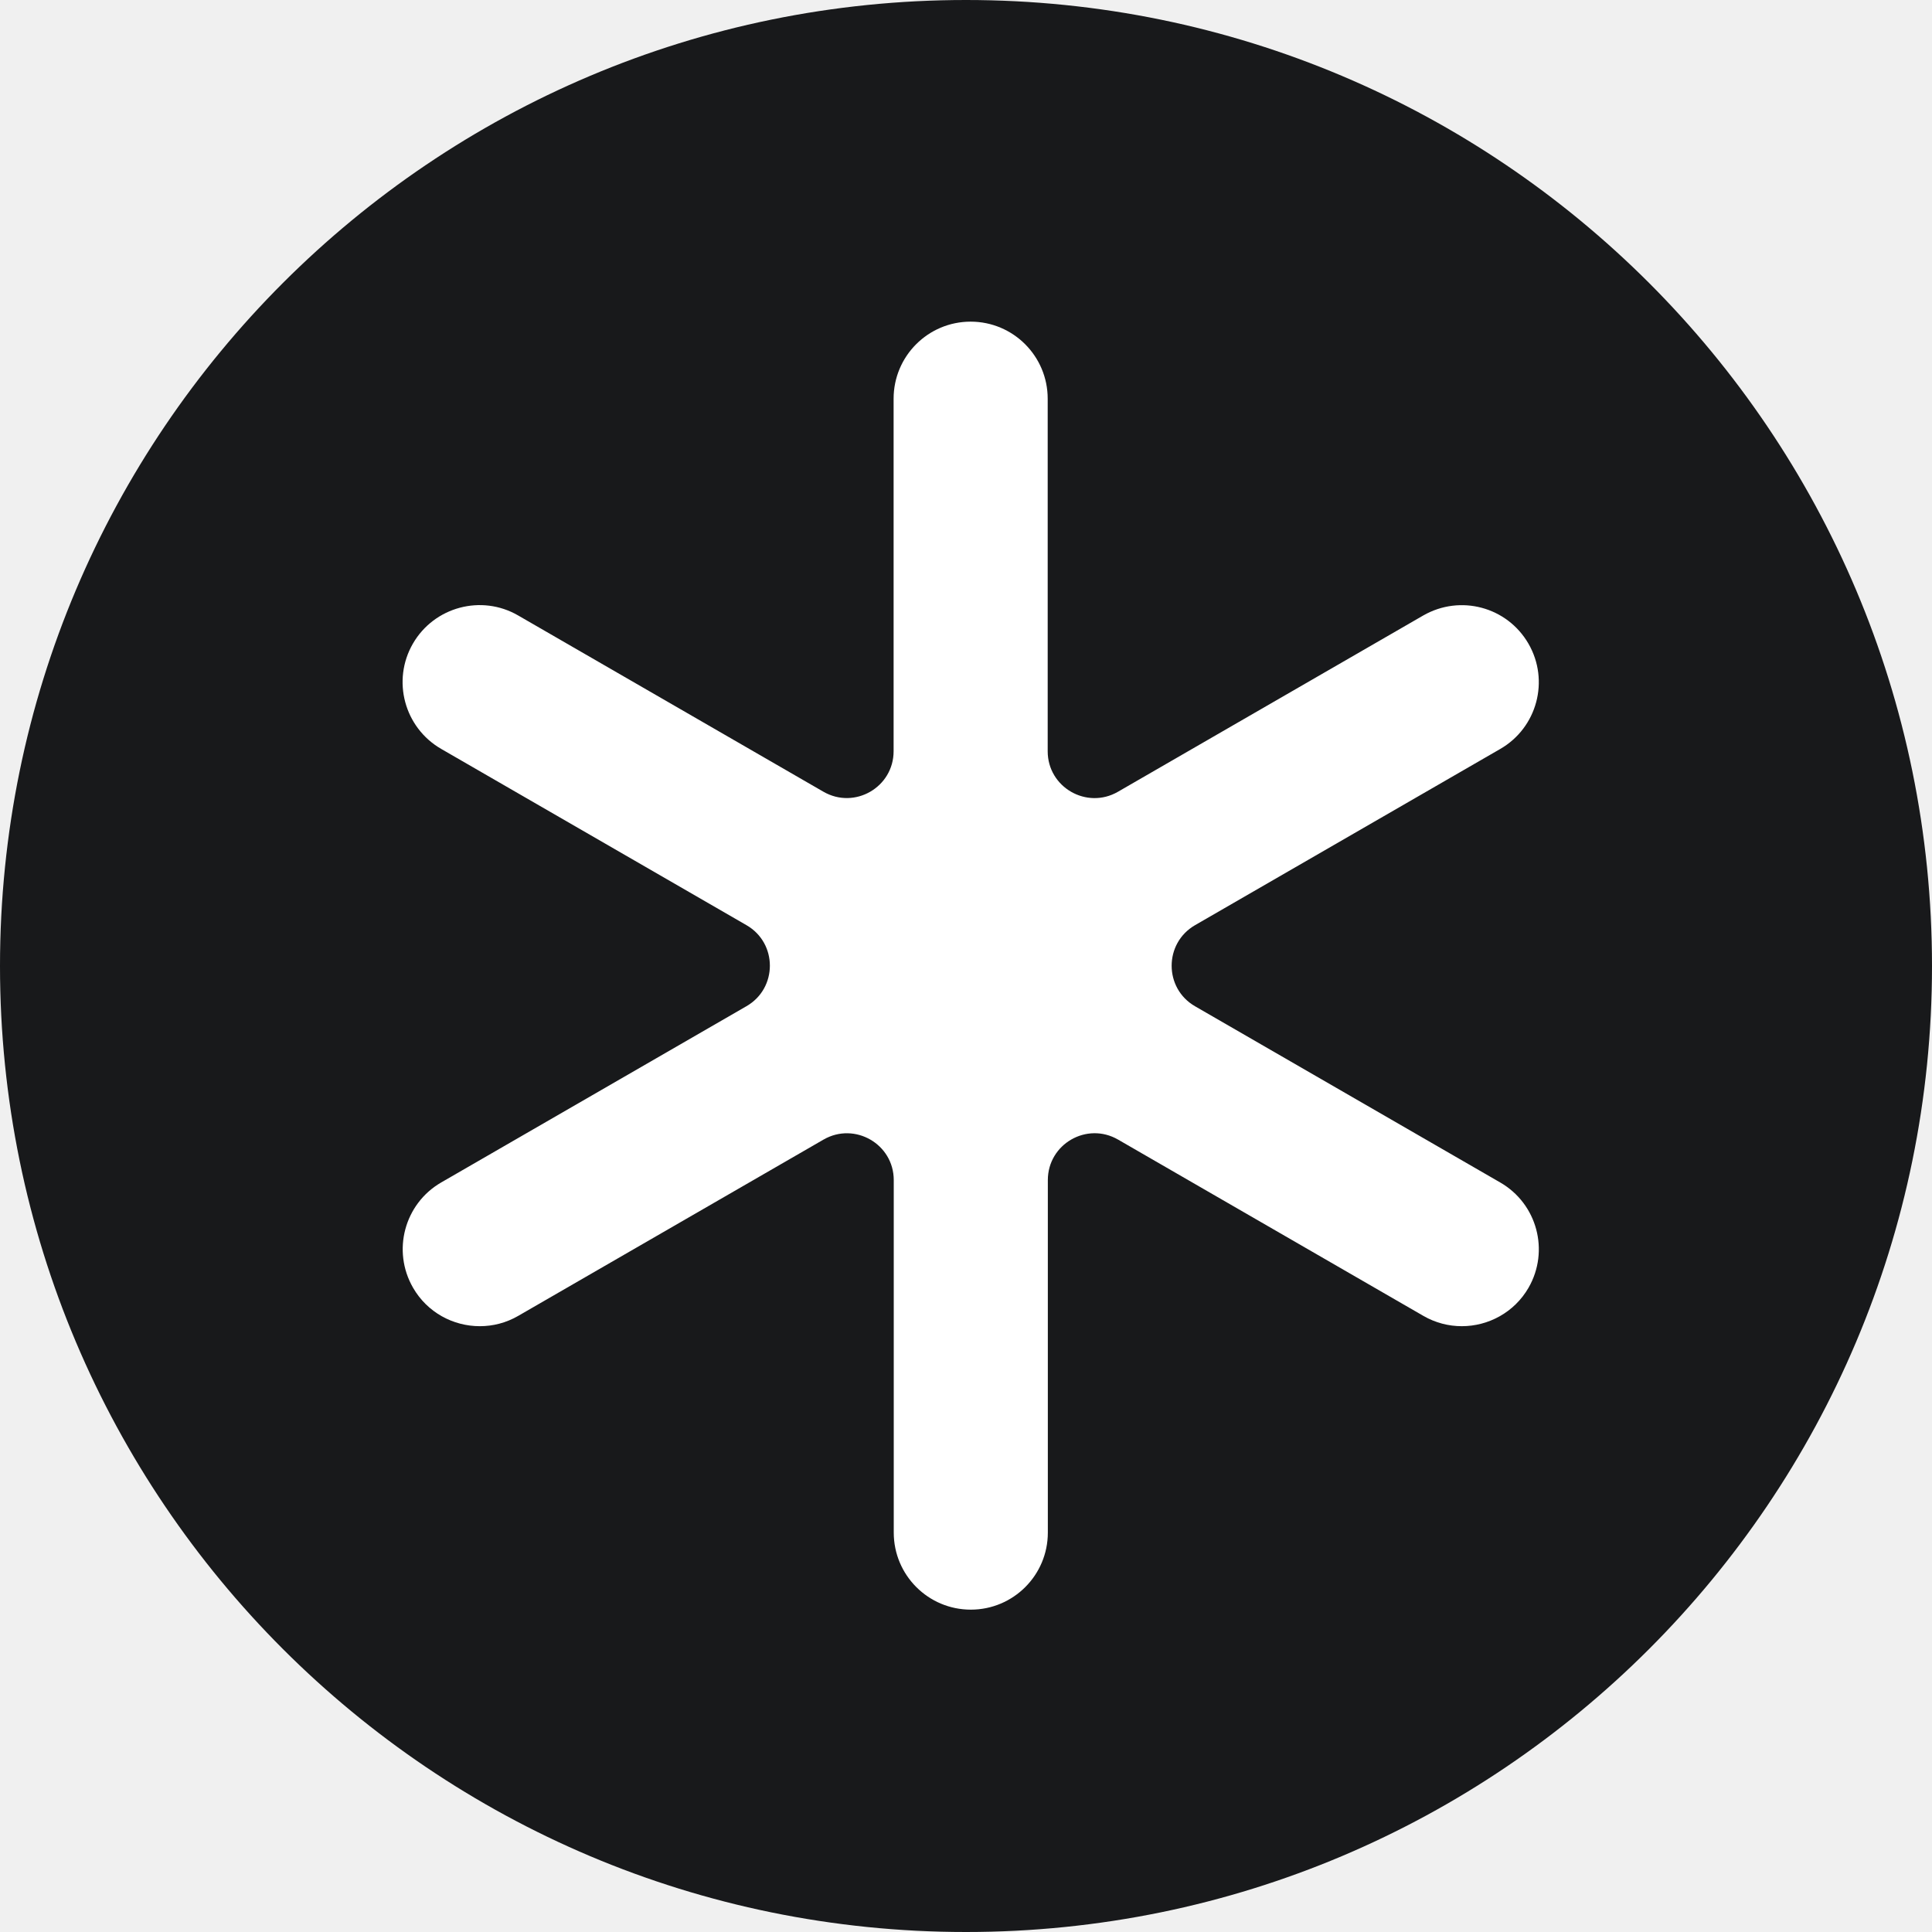
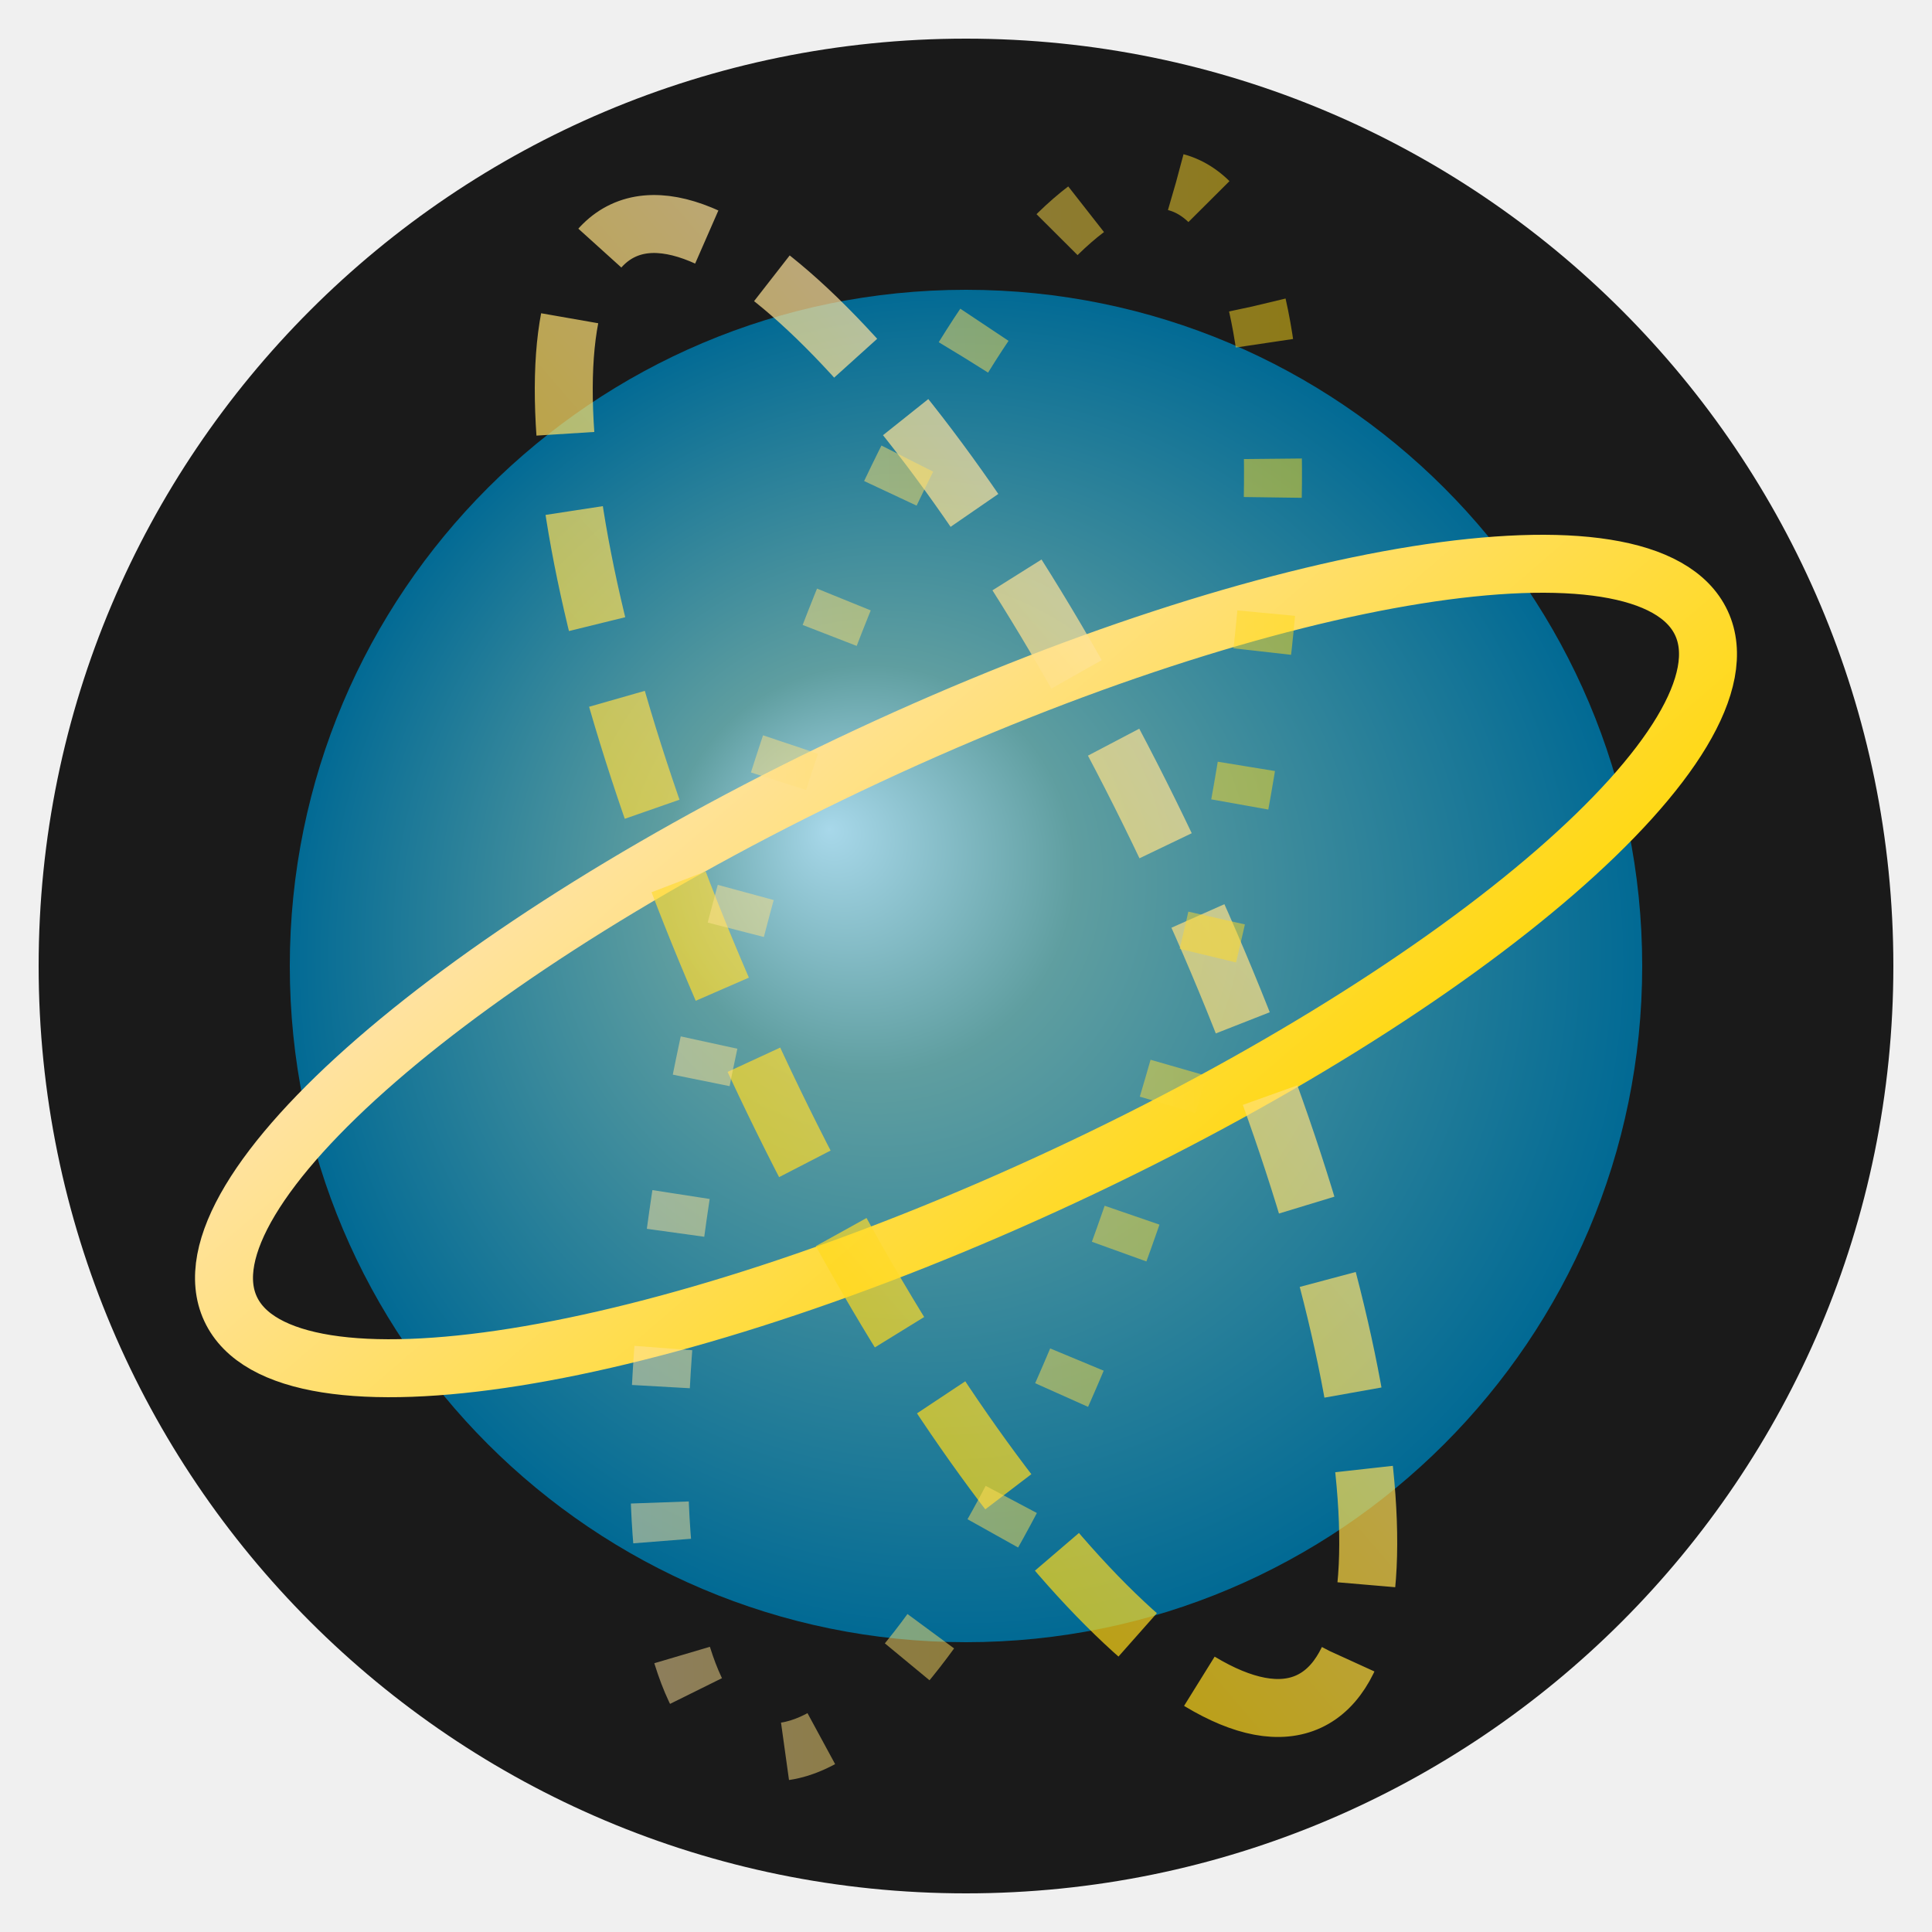
- <svg xmlns="http://www.w3.org/2000/svg" width="200" height="200" viewBox="0 0 200 200" fill="none">
-   <path d="M100 200C155.228 200 200 155.228 200 100C200 44.772 155.228 0 100 0C44.772 0 0 44.772 0 100C0 155.228 44.772 200 100 200Z" fill="#18191B" />
-   <path d="M155.31 122.414L123.71 104.168C120.482 102.307 120.482 97.643 123.71 95.774L155.31 77.529C159.123 75.326 160.429 70.449 158.227 66.636C156.031 62.83 151.177 61.509 147.326 63.719L115.727 81.965C112.498 83.826 108.457 81.501 108.457 77.772V41.273C108.457 36.867 104.887 33.297 100.481 33.297C96.076 33.297 92.506 36.867 92.506 41.273V77.764C92.506 81.494 88.472 83.826 85.236 81.957L53.637 63.711C49.839 61.509 44.947 62.815 42.744 66.628C40.541 70.442 41.855 75.326 45.676 77.529L77.276 95.774C80.504 97.635 80.504 102.299 77.276 104.16L45.676 122.406C41.863 124.609 40.556 129.486 42.759 133.306C44.233 135.866 46.914 137.287 49.672 137.287C51.024 137.287 52.398 136.945 53.652 136.216L85.251 117.97C88.48 116.109 92.521 118.433 92.521 122.163V158.654C92.521 163.06 96.091 166.63 100.497 166.63C104.902 166.63 108.472 163.06 108.472 158.654V122.163C108.472 118.433 112.506 116.101 115.742 117.97L147.341 136.216C148.602 136.945 149.977 137.287 151.322 137.287C154.079 137.287 156.761 135.859 158.234 133.306C160.429 129.486 159.123 124.617 155.31 122.414Z" fill="white" />
+ <svg xmlns="http://www.w3.org/2000/svg" viewBox="0 0 100 100" fill="none">
+   <defs>
+     <radialGradient id="planetGradient" cx="50%" cy="50%" r="50%" fx="40%" fy="40%">
+       <stop offset="0%" stop-color="#A8D8EA" />
+       <stop offset="30%" stop-color="#5F9EA0" />
+       <stop offset="100%" stop-color="#006994" />
+     </radialGradient>
+     <linearGradient id="orbGradient" x1="0%" y1="0%" x2="100%" y2="100%">
+       <stop offset="0%" stop-color="#FFE4B5" />
+       <stop offset="100%" stop-color="#FFD700" />
+     </linearGradient>
+   </defs>
+   <circle cx="50" cy="50" r="48" fill="#1a1a1a" />
+   <circle cx="50" cy="50" r="35" fill="url(#planetGradient)" />
+   <ellipse cx="50" cy="50" rx="42" ry="12" stroke="url(#orbGradient)" stroke-width="3" fill="none" transform="rotate(-25 50 50)" />
+   <ellipse cx="50" cy="50" rx="42" ry="12" stroke="url(#orbGradient)" stroke-width="3" fill="none" stroke-dasharray="6 4" transform="rotate(65 50 50)" opacity="0.7" />
+   <ellipse cx="50" cy="50" rx="42" ry="12" stroke="url(#orbGradient)" stroke-width="3" fill="none" stroke-dasharray="2 6" transform="rotate(-75 50 50)" opacity="0.5" />
</svg>
